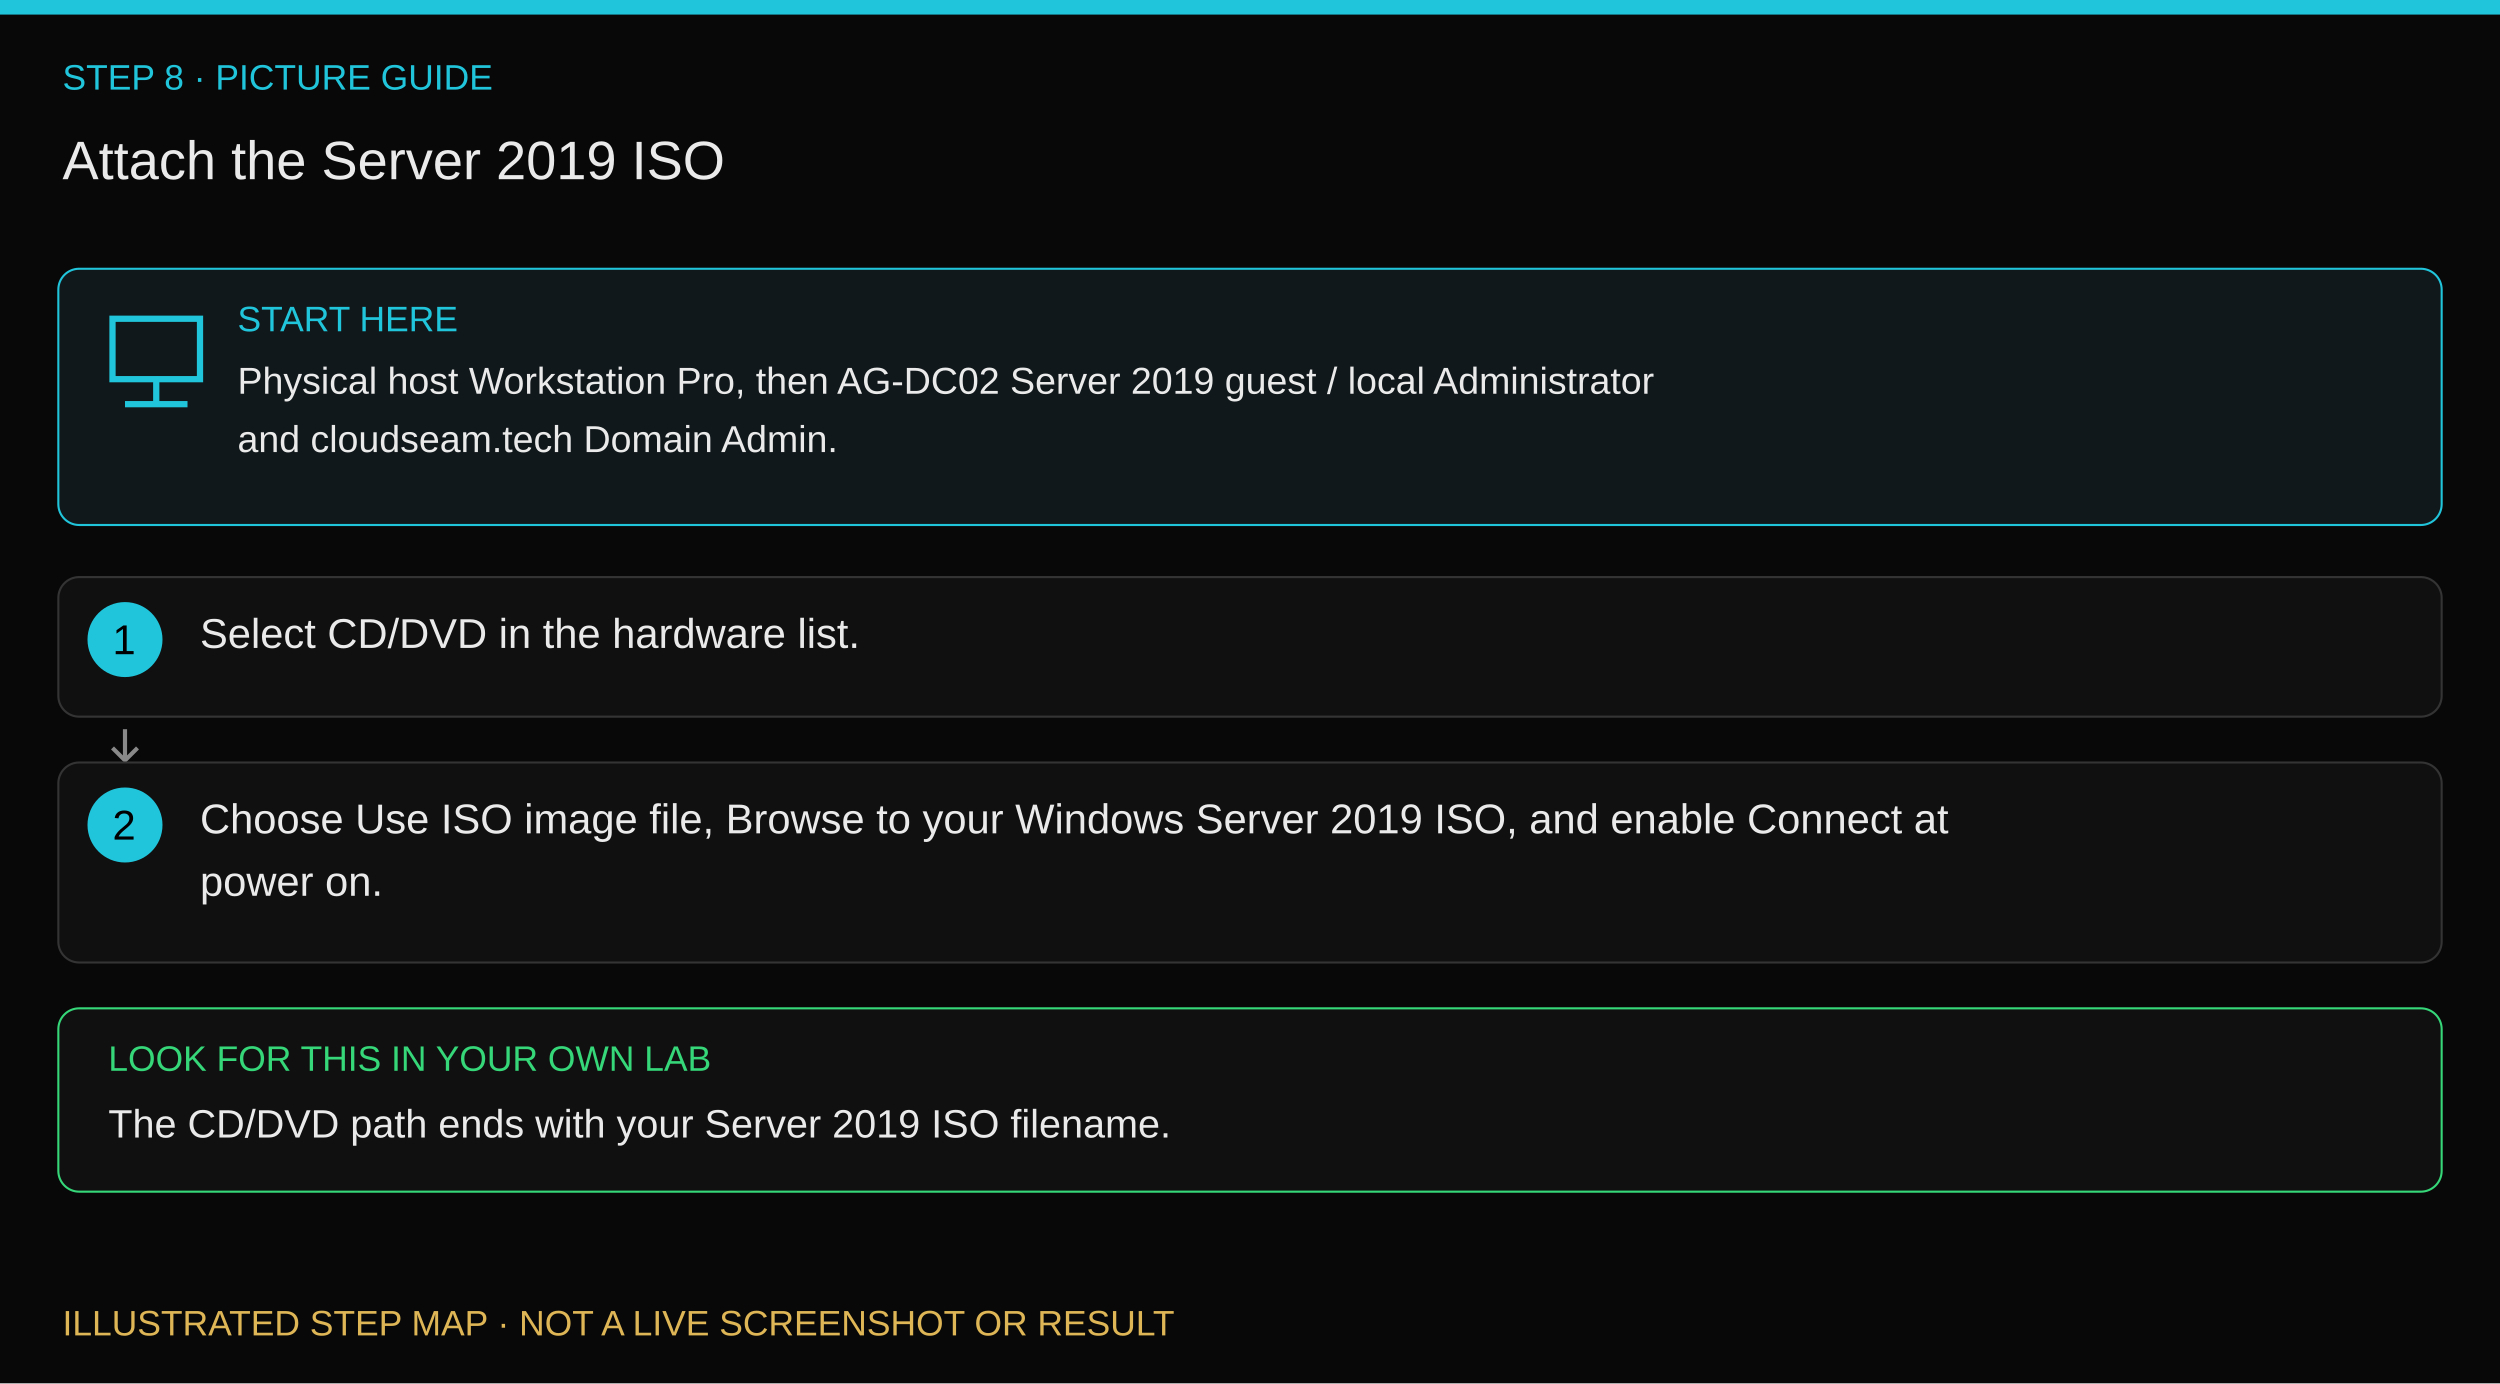
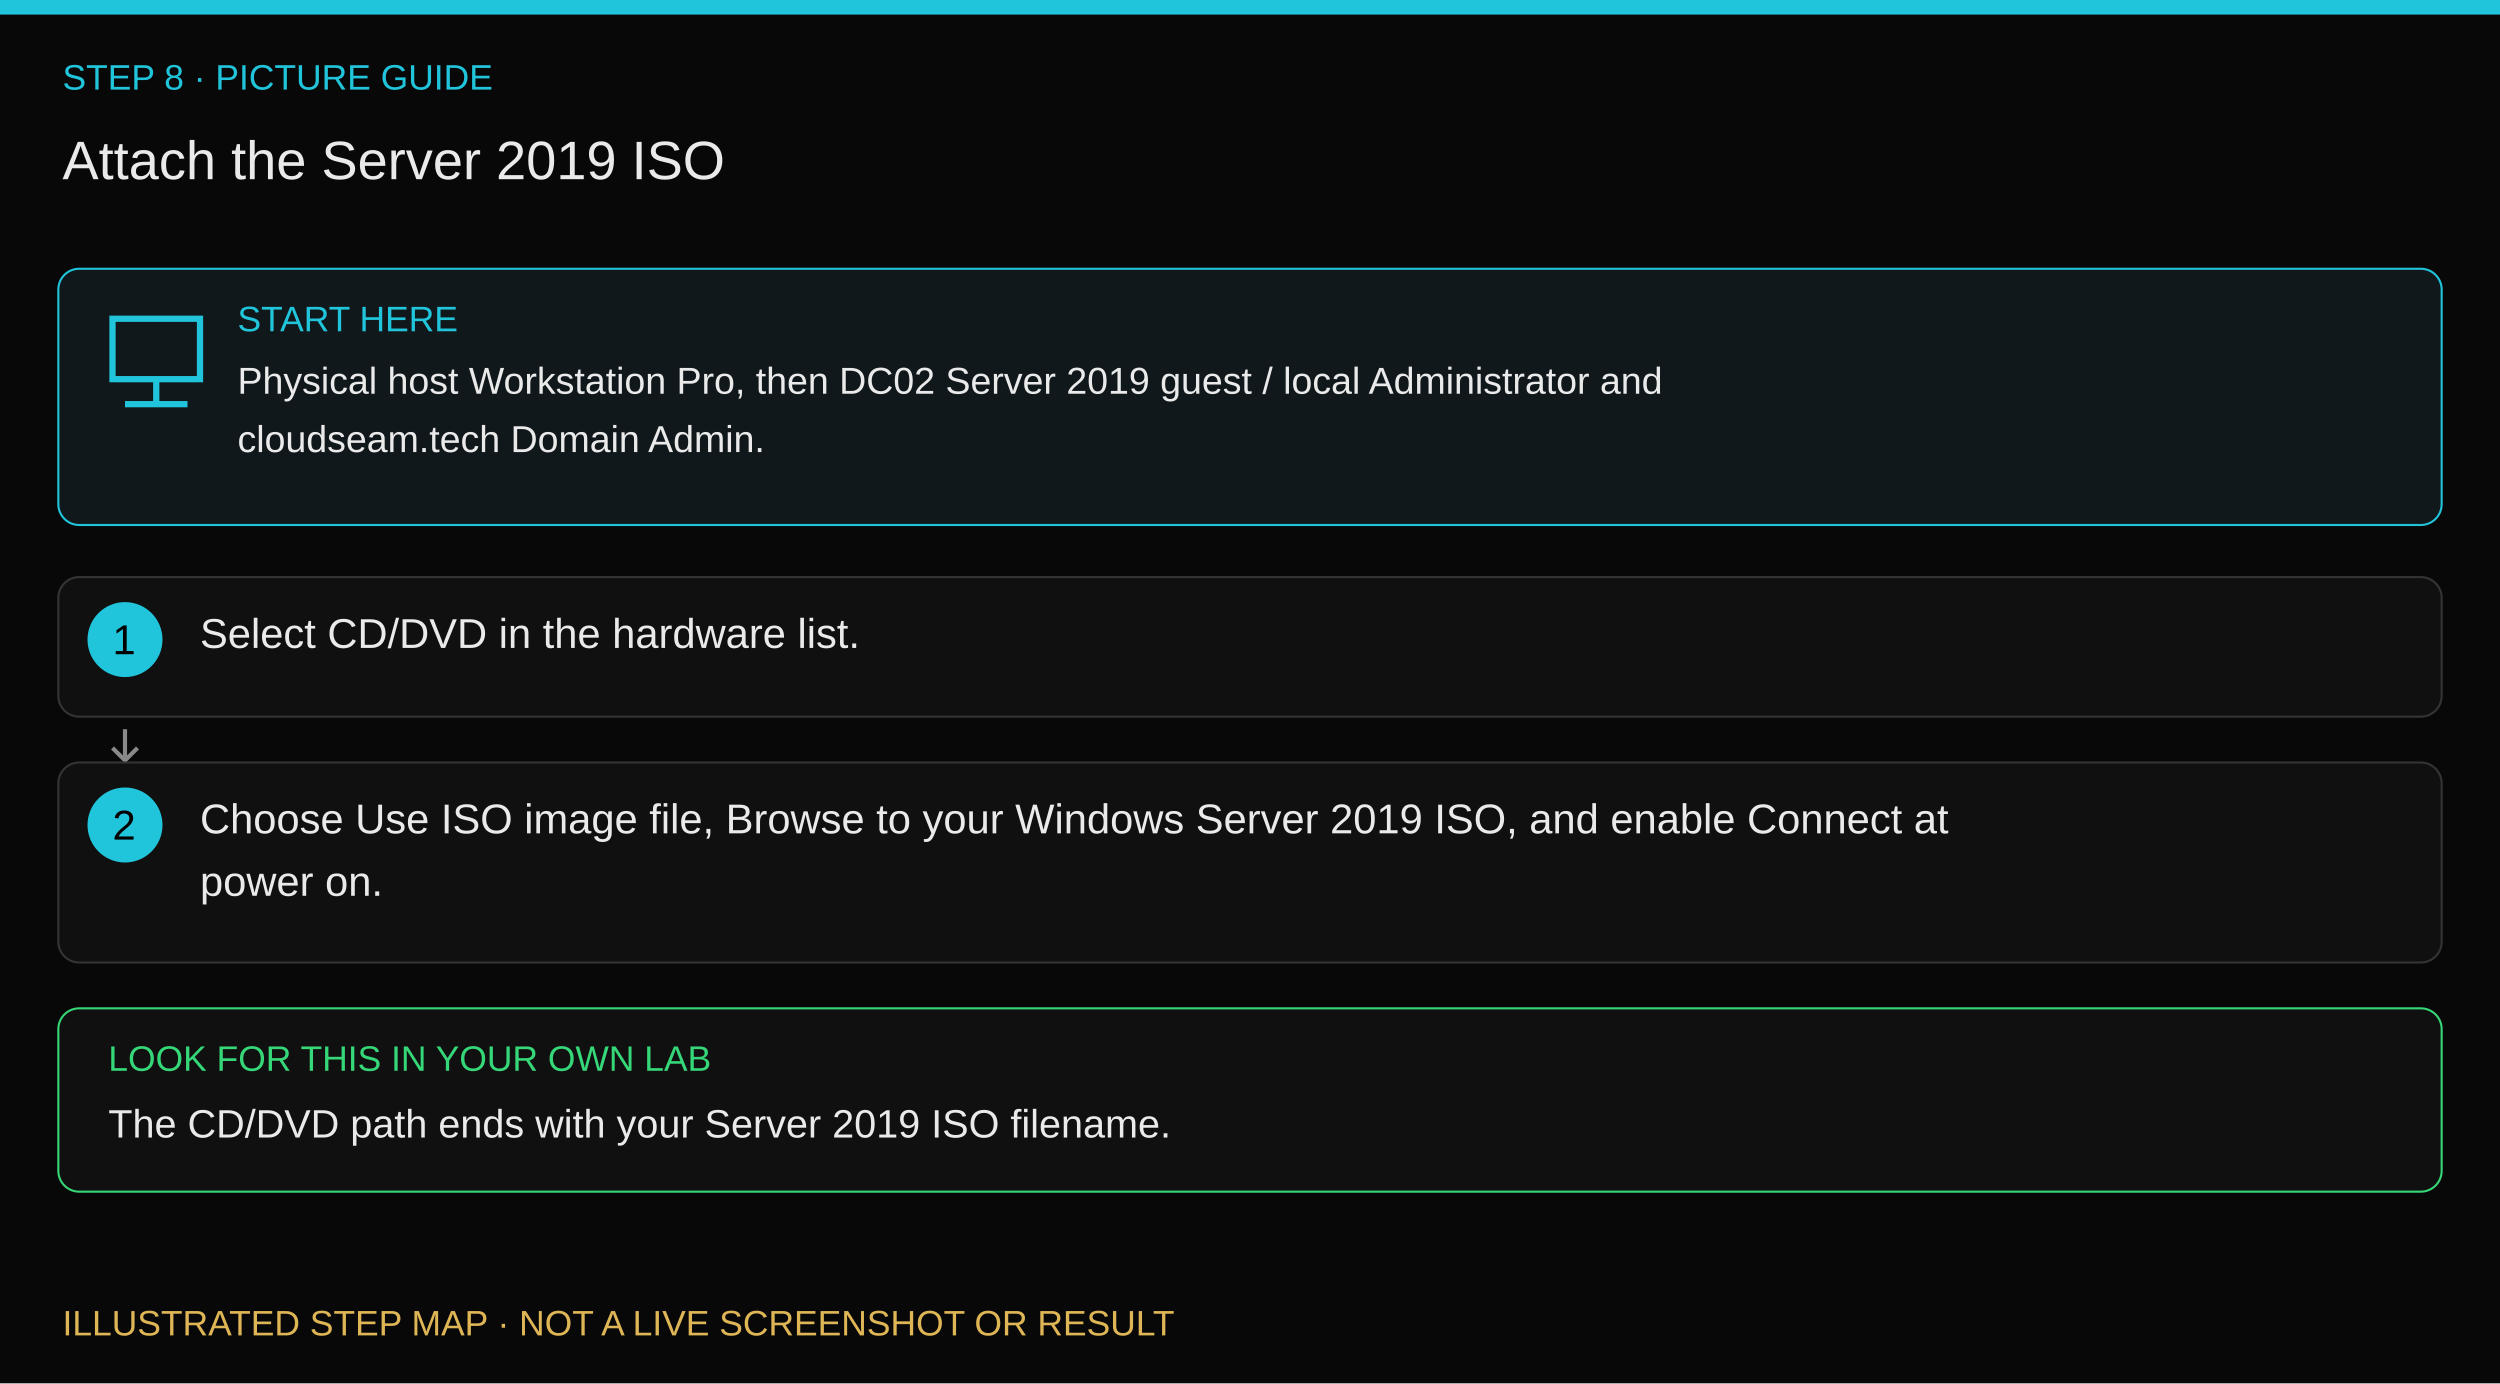
<svg xmlns="http://www.w3.org/2000/svg" width="1200" height="664" viewBox="0 0 1200 664" role="img" aria-labelledby="title desc">
  <rect width="1200" height="664" fill="#080808" />
  <rect width="1200" height="7" fill="#21c5db" />
  <text x="30" y="43" font-family="Arial, sans-serif" font-size="17" fill="#21c5db">STEP 8 · PICTURE GUIDE</text>
  <text x="30" y="86" font-family="Arial, sans-serif" font-size="26" fill="#eaeaea">Attach the Server 2019 ISO</text>
  <rect x="28" y="129" width="1144" height="123" rx="10" fill="#11181b" stroke="#21c5db" />
  <path d="M54 153h42v29H54zm21 29v12m-15 0h30" fill="none" stroke="#21c5db" stroke-width="3" />
  <text x="114" y="159" font-family="Arial, sans-serif" font-size="17" fill="#21c5db">START HERE</text>
-   <text x="114" y="189" font-family="Arial, sans-serif" font-size="18" fill="#eaeaea">Physical host Workstation Pro, then AG-DC02 Server 2019 guest / local Administrator</text>
-   <text x="114" y="217" font-family="Arial, sans-serif" font-size="18" fill="#eaeaea">and cloudseam.tech Domain Admin.</text>
+   <text x="114" y="189" font-family="Arial, sans-serif" font-size="18" fill="#eaeaea">Physical host Workstation Pro, then DC02 Server 2019 guest / local Administrator and</text>
+   <text x="114" y="217" font-family="Arial, sans-serif" font-size="18" fill="#eaeaea">cloudseam.tech Domain Admin.</text>
  <rect x="28" y="277" width="1144" height="67" rx="10" fill="#101010" stroke="#343434" />
  <circle cx="60" cy="307" r="18" fill="#21c5db" />
  <text x="54" y="314" font-family="Arial, sans-serif" font-size="20" fill="#000">1</text>
  <text x="96" y="311" font-family="Arial, sans-serif" font-size="20" fill="#eaeaea">Select CD/DVD in the hardware list.</text>
  <path d="M60 350v15m-6-6 6 6 6-6" fill="none" stroke="#898989" stroke-width="2" />
  <rect x="28" y="366" width="1144" height="96" rx="10" fill="#101010" stroke="#343434" />
  <circle cx="60" cy="396" r="18" fill="#21c5db" />
  <text x="54" y="403" font-family="Arial, sans-serif" font-size="20" fill="#000">2</text>
  <text x="96" y="400" font-family="Arial, sans-serif" font-size="20" fill="#eaeaea">Choose Use ISO image file, Browse to your Windows Server 2019 ISO, and enable Connect at</text>
  <text x="96" y="430" font-family="Arial, sans-serif" font-size="20" fill="#eaeaea">power on.</text>
  <rect x="28" y="484" width="1144" height="88" rx="10" fill="#101010" stroke="#35d778" />
  <text x="52" y="514" font-family="Arial, sans-serif" font-size="17" fill="#35d778">LOOK FOR THIS IN YOUR OWN LAB</text>
  <text x="52" y="546" font-family="Arial, sans-serif" font-size="19" fill="#eaeaea">The CD/DVD path ends with your Server 2019 ISO filename.</text>
  <text x="30" y="641" font-family="Arial, sans-serif" font-size="17" fill="#dfb656">ILLUSTRATED STEP MAP · NOT A LIVE SCREENSHOT OR RESULT</text>
</svg>
